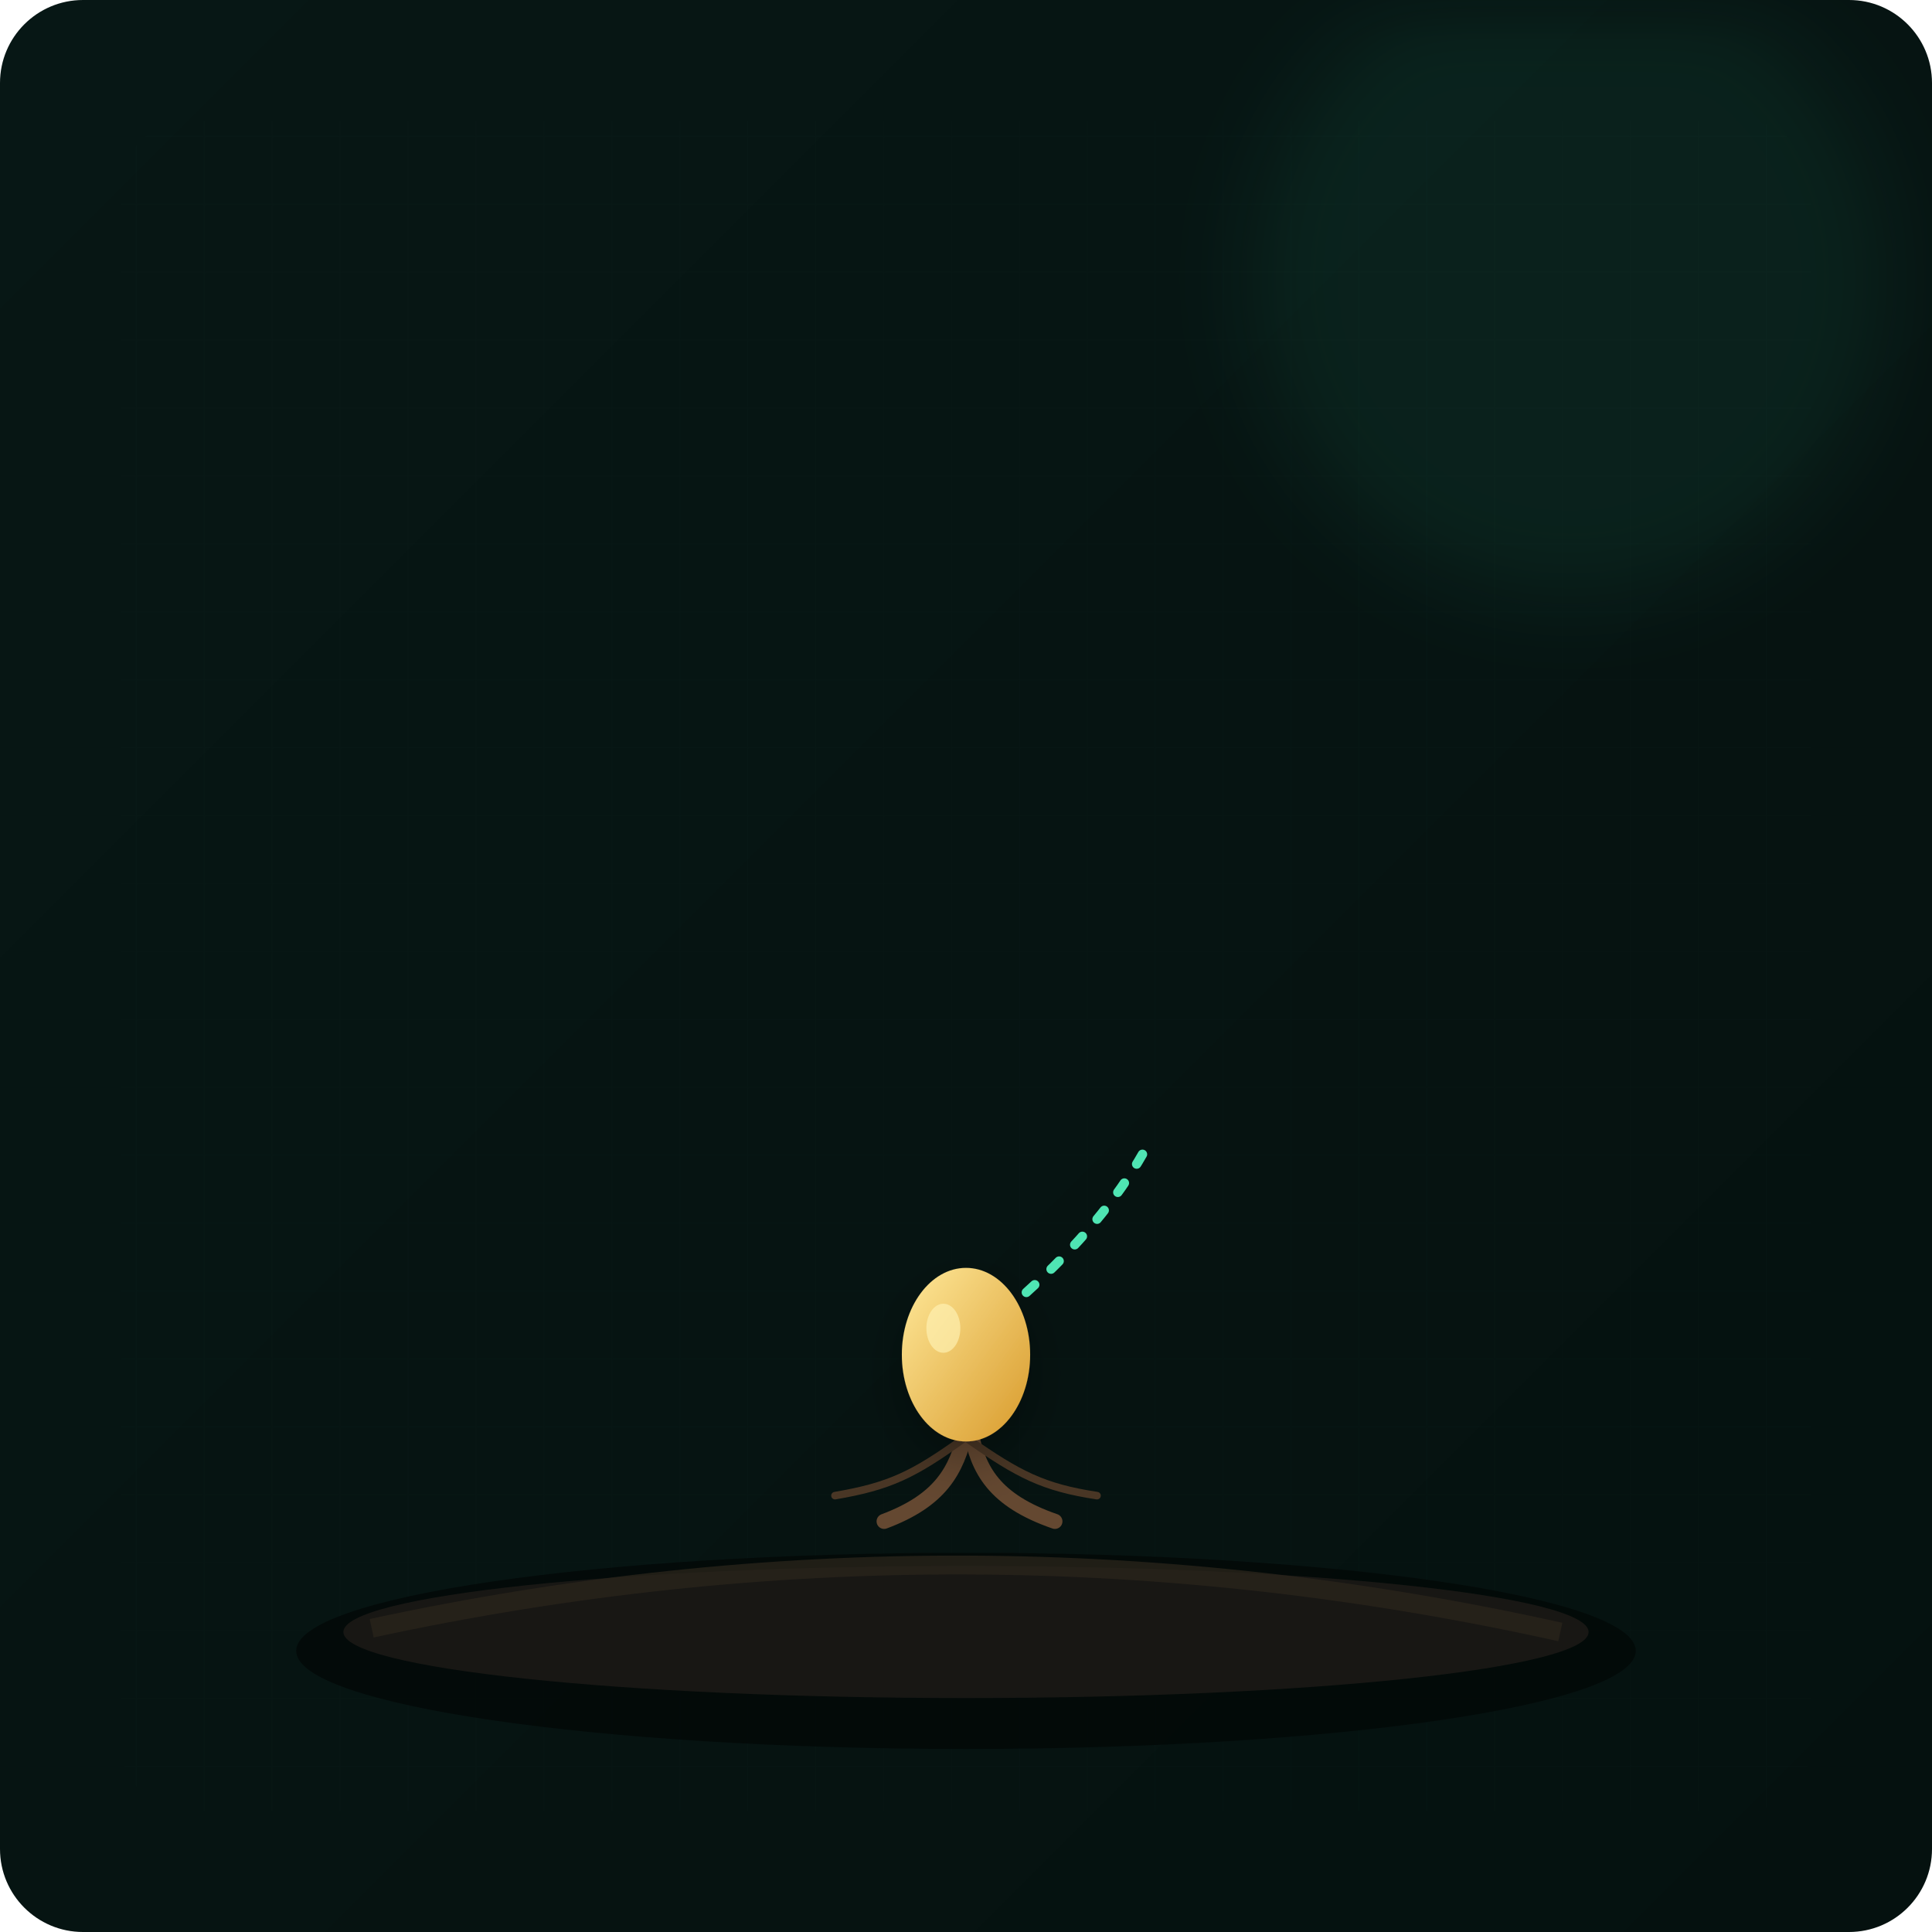
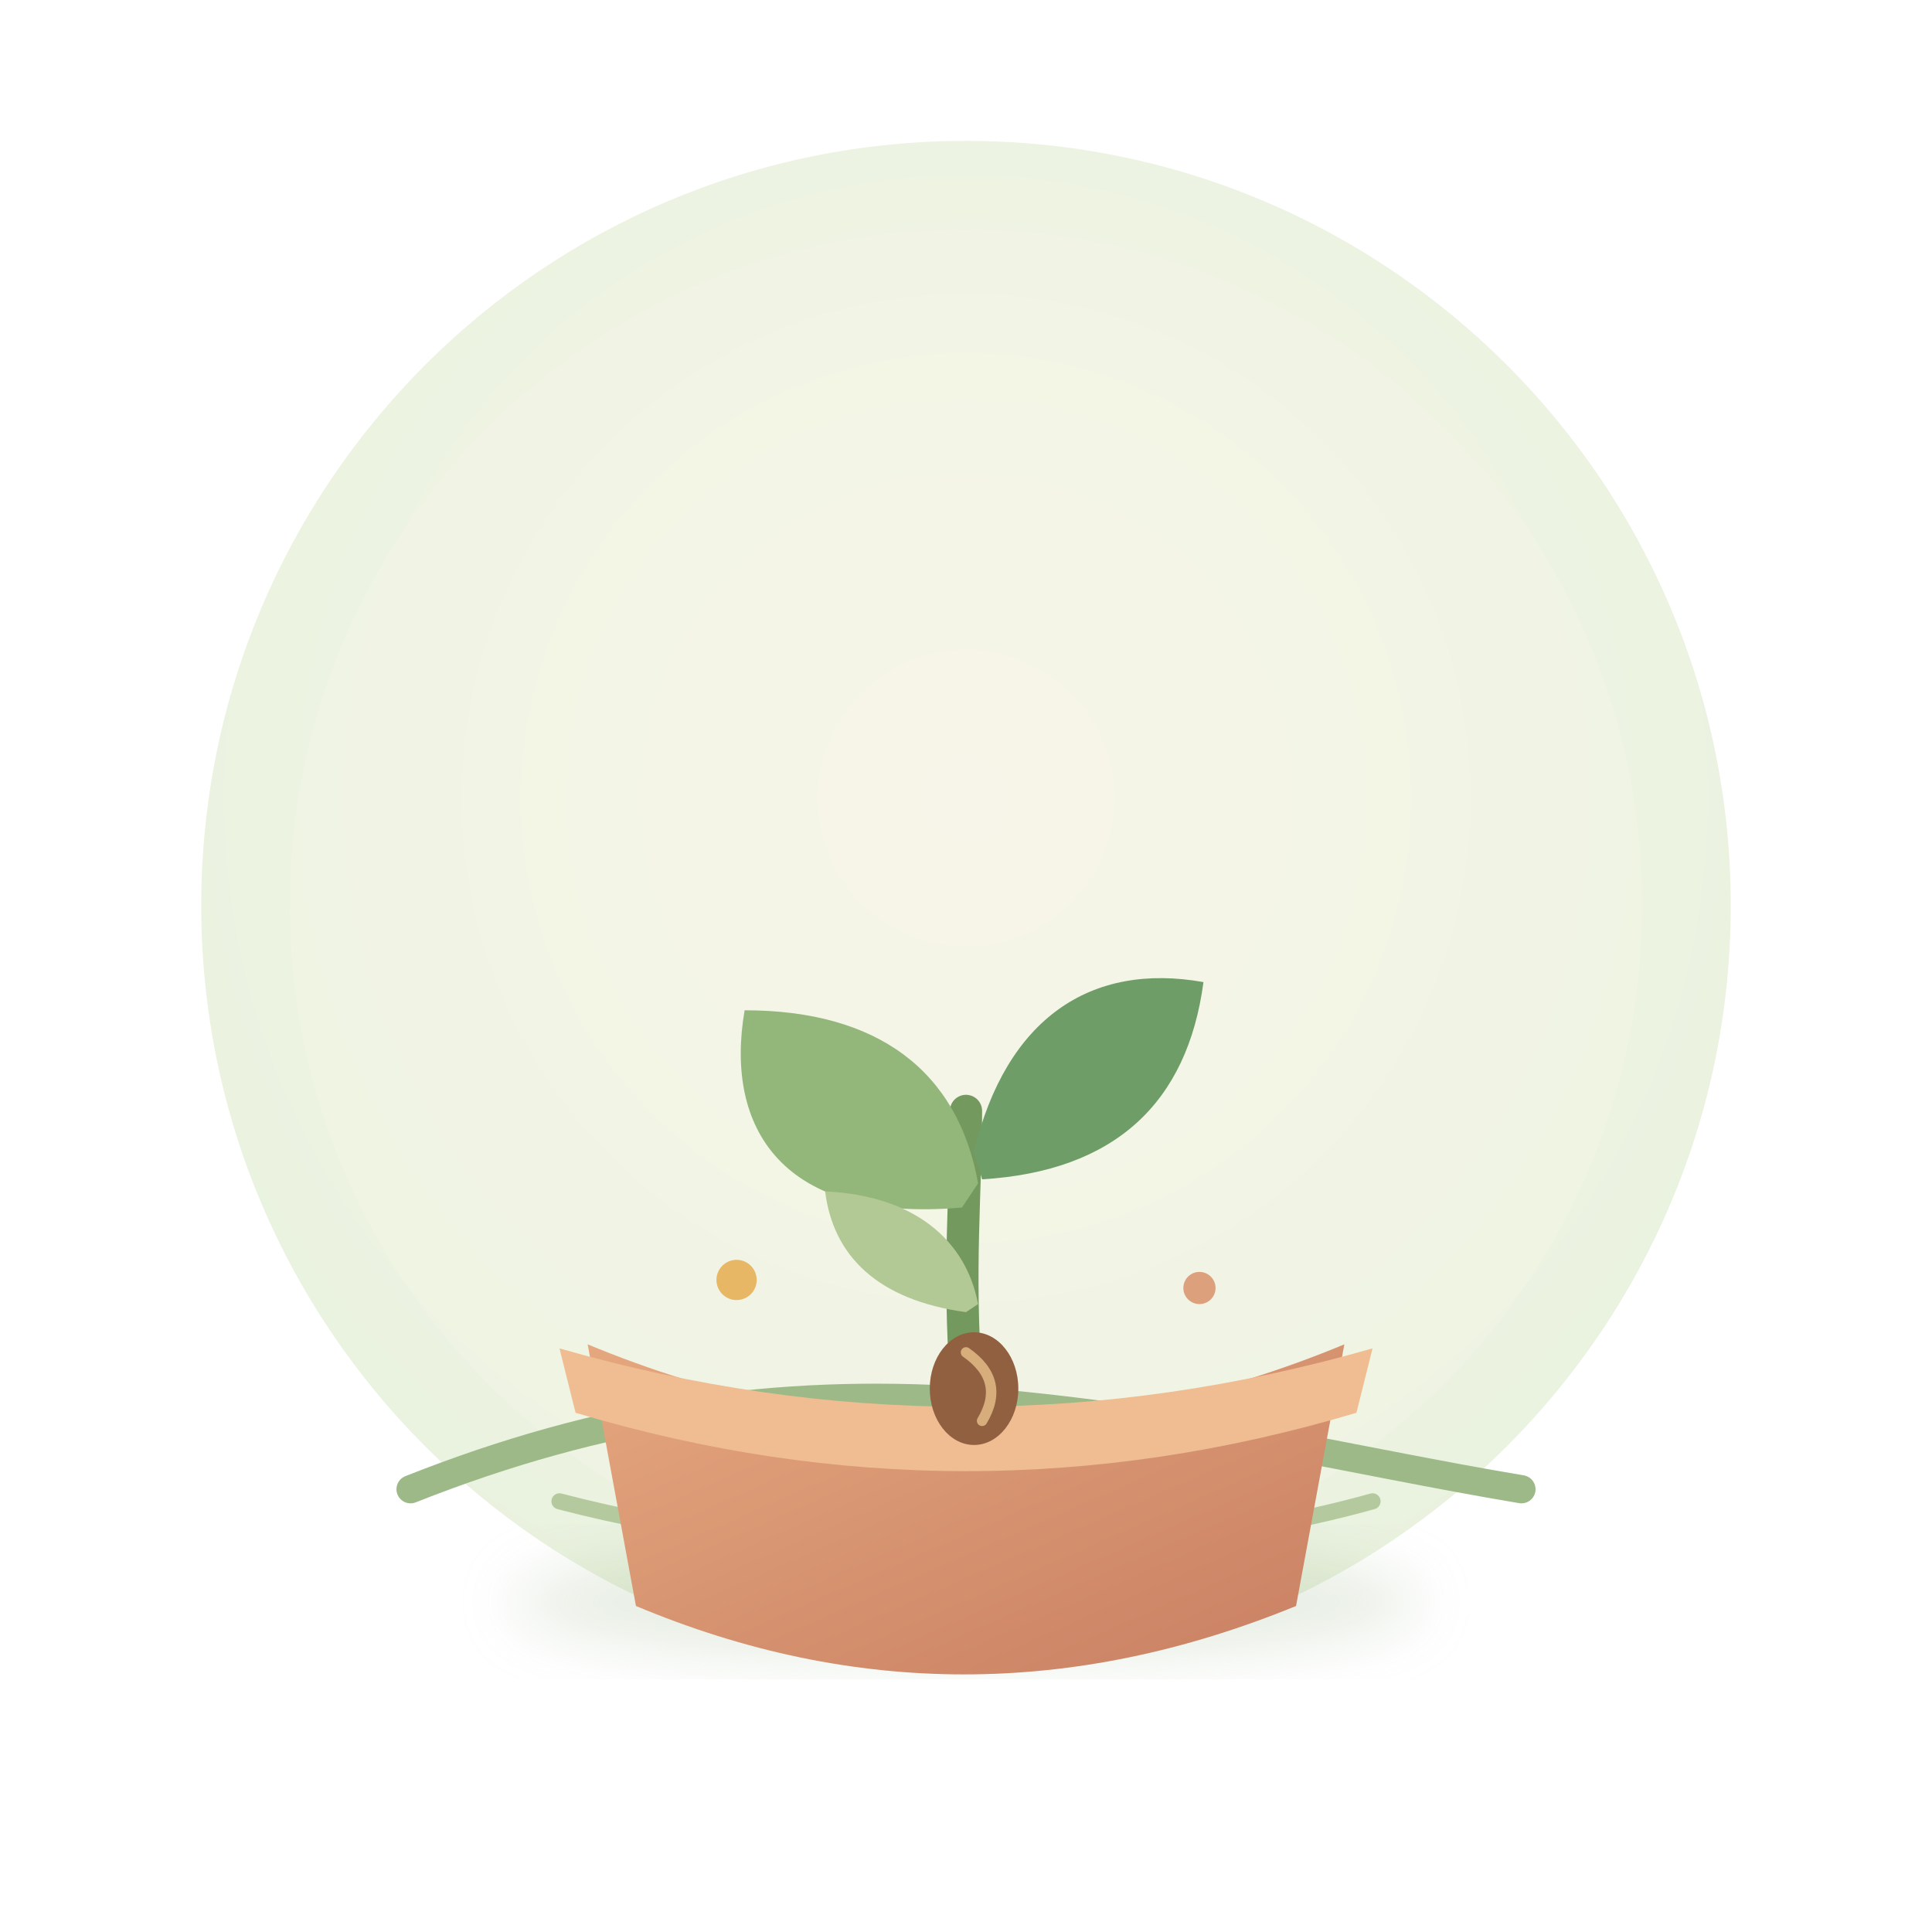
- <svg xmlns="http://www.w3.org/2000/svg" width="1024" height="1024" viewBox="0 0 1024 1024">
+ <svg xmlns="http://www.w3.org/2000/svg" width="480" height="480" viewBox="0 0 480 480" fill="none">
  <defs>
-     <linearGradient id="xbg" x1="0" y1="0" x2="1" y2="1">
-       <stop stop-color="#071715" />
-       <stop offset="1" stop-color="#05110F" />
+     <radialGradient id="halo" cx="50%" cy="43%" r="58%">
+       <stop stop-color="#f8f5e9" />
+       <stop offset="1" stop-color="#e9f2df" />
+     </radialGradient>
+     <linearGradient id="wood" x1="0" y1="0" x2="1" y2="0">
+       <stop stop-color="#9d7654" />
+       <stop offset=".55" stop-color="#79583e" />
+       <stop offset="1" stop-color="#654a39" />
    </linearGradient>
-     <linearGradient id="xleaf" x1="0" y1="0" x2="1" y2="1">
-       <stop stop-color="#9AF4CC" />
-       <stop offset=".5" stop-color="#63E6BE" />
-       <stop offset="1" stop-color="#1E9B72" />
+     <linearGradient id="pot" x1="0" y1="0" x2="1" y2="1">
+       <stop stop-color="#e5a77e" />
+       <stop offset="1" stop-color="#c87f62" />
    </linearGradient>
-     <linearGradient id="xleafDark" x1="0" y1="1" x2="1" y2="0">
-       <stop stop-color="#106B53" />
-       <stop offset="1" stop-color="#38C99E" />
-     </linearGradient>
-     <linearGradient id="xwood" x1="0" y1="0" x2="1" y2="0">
-       <stop stop-color="#765133" />
-       <stop offset="1" stop-color="#4D3424" />
-     </linearGradient>
-     <linearGradient id="xgold" x1="0" y1="0" x2="1" y2="1">
-       <stop stop-color="#FFE99A" />
-       <stop offset="1" stop-color="#D89A2B" />
-     </linearGradient>
-     <linearGradient id="xring" x1="0" y1="0" x2="1" y2="1">
-       <stop stop-color="#63E6BE" />
-       <stop offset="1" stop-color="#0C8E70" />
-     </linearGradient>
-     <filter id="xshadow" x="-30%" y="-30%" width="160%" height="170%">
-       <feDropShadow dx="0" dy="10" stdDeviation="13" flood-color="#000" flood-opacity=".30" />
+     <filter id="soft">
+       <feGaussianBlur stdDeviation="7" />
    </filter>
-     <filter id="xglow" x="-80%" y="-80%" width="260%" height="260%">
-       <feGaussianBlur stdDeviation="22" />
-     </filter>
-     <pattern id="xgrid" width="36" height="36" patternUnits="userSpaceOnUse">
-       <path d="M36 0H0V36" fill="none" stroke="#173B34" stroke-width="1" opacity=".42" />
-     </pattern>
  </defs>
-   <rect width="1024" height="1024" rx="44" fill="url(#xbg)" />
-   <rect x="64" y="64" width="896" height="896" rx="36" fill="url(#xgrid)" opacity=".13" />
-   <circle cx="832" cy="148" r="170" fill="#34D9A3" opacity=".07" filter="url(#xglow)" />
-   <g transform="translate(0 10)">
-     <ellipse cx="512" cy="865" rx="355" ry="52" fill="#020706" opacity=".75" />
-     <ellipse cx="512" cy="855" rx="330" ry="35" fill="#181714" />
-     <path d="M197 853 Q 512 785 827 855" fill="none" stroke="#2A241B" stroke-width="10" opacity=".75" />
-     <g opacity=".95">
-       <path d="M512 748 C 507.04 769.7, 498.36 785.2, 468.6 796.36" fill="none" stroke="#694A32" stroke-width="8" stroke-linecap="round" />
-       <path d="M514.48 748 C 518.2 769.08, 526.88 785.2, 559.12 796.36" fill="none" stroke="#694A32" stroke-width="8" stroke-linecap="round" />
-       <path d="M510.14 752.96 C 484.1 771.56, 471.7 777.76, 442.56 782.72" fill="none" stroke="#4D3826" stroke-width="4" stroke-linecap="round" />
-       <path d="M513.24 752.96 C 539.9 771.56, 552.92 778.38, 581.44 782.72" fill="none" stroke="#4D3826" stroke-width="4" stroke-linecap="round" />
-     </g>
-     <ellipse cx="512" cy="708" rx="34" ry="46" fill="url(#xgold)" filter="url(#xshadow)" />
-     <ellipse cx="500" cy="694" rx="9" ry="13" fill="#FFF3B5" opacity=".65" />
-     <path d="M544 675 Q 585 638 606 601" fill="none" stroke="#4FE5B3" stroke-width="5" stroke-linecap="round" stroke-dasharray="6 12" />
-   </g>
+   <circle cx="240" cy="225" r="190" fill="url(#halo)" />
+   <circle cx="240" cy="225" r="168" fill="#f7f5e9" opacity=".34" />
+   <ellipse cx="240" cy="398" rx="113" ry="16" fill="#9bb58b" opacity=".23" filter="url(#soft)" />
+   <path d="M102 370c48-19 91-25 138-22 53 4 96 15 138 22" stroke="#9cb987" stroke-width="7" stroke-linecap="round" fill="none" />
+   <path d="M139 373c61 16 141 17 202 0" stroke="#b5c99e" stroke-width="4" stroke-linecap="round" fill="none" />
+   <path d="M146 334q94 39 188 0l-12 65q-83 34-164 0z" fill="url(#pot)" />
+   <path d="M139 335q101 29 202 0l-4 16q-97 29-194 0z" fill="#efbd91" />
+   <path d="M240 343c-2-28 0-47 0-67" stroke="#73995f" stroke-width="8" stroke-linecap="round" />
+   <path d="M239 300c-45 4-59-20-54-49 33 0 53 15 58 43" fill="#93b77a" />
+   <path d="M242 286c8-33 29-47 57-42-4 30-22 47-55 49" fill="#6f9d67" />
+   <path d="M240 326c-22-3-33-14-35-30 22 1 35 12 38 28" fill="#b2c995" />
+   <ellipse cx="242" cy="345" rx="11" ry="14" fill="#916040" />
+   <path d="M240 336q10 7 4 17" stroke="#d7ad7c" stroke-width="2.6" fill="none" stroke-linecap="round" />
+   <circle cx="183" cy="318" r="5" fill="#e8b765" />
+   <circle cx="298" cy="320" r="4" fill="#dca17c" />
</svg>
